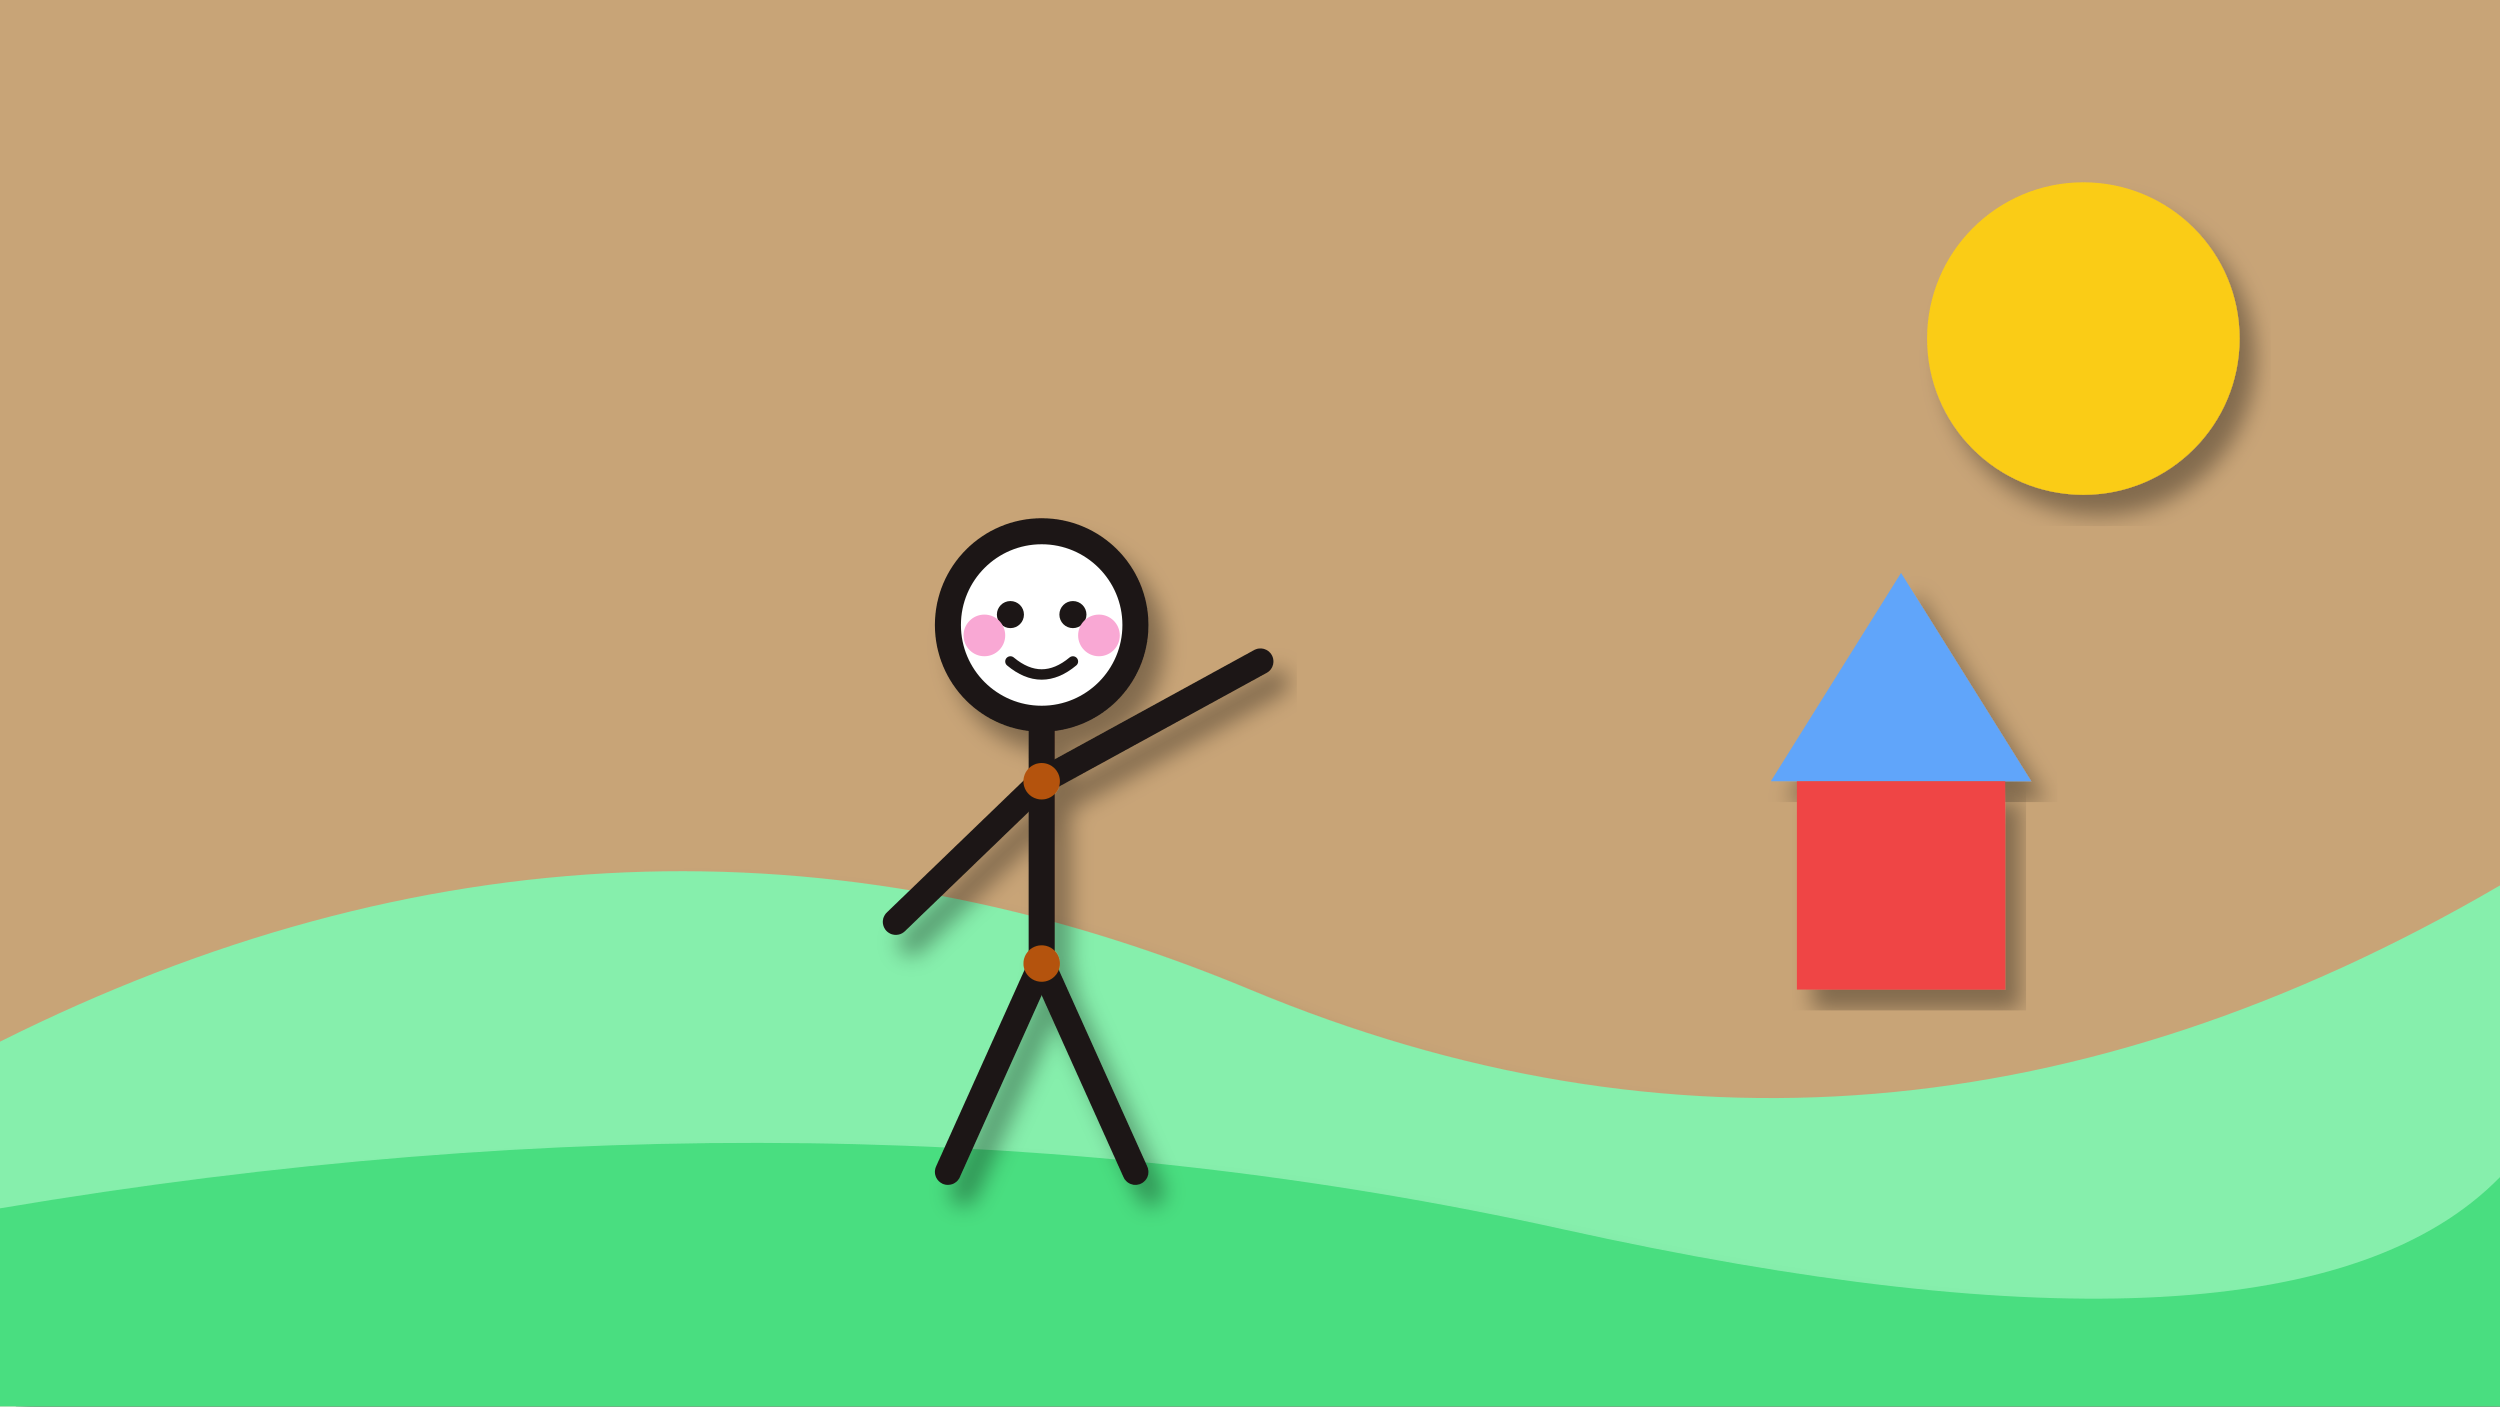
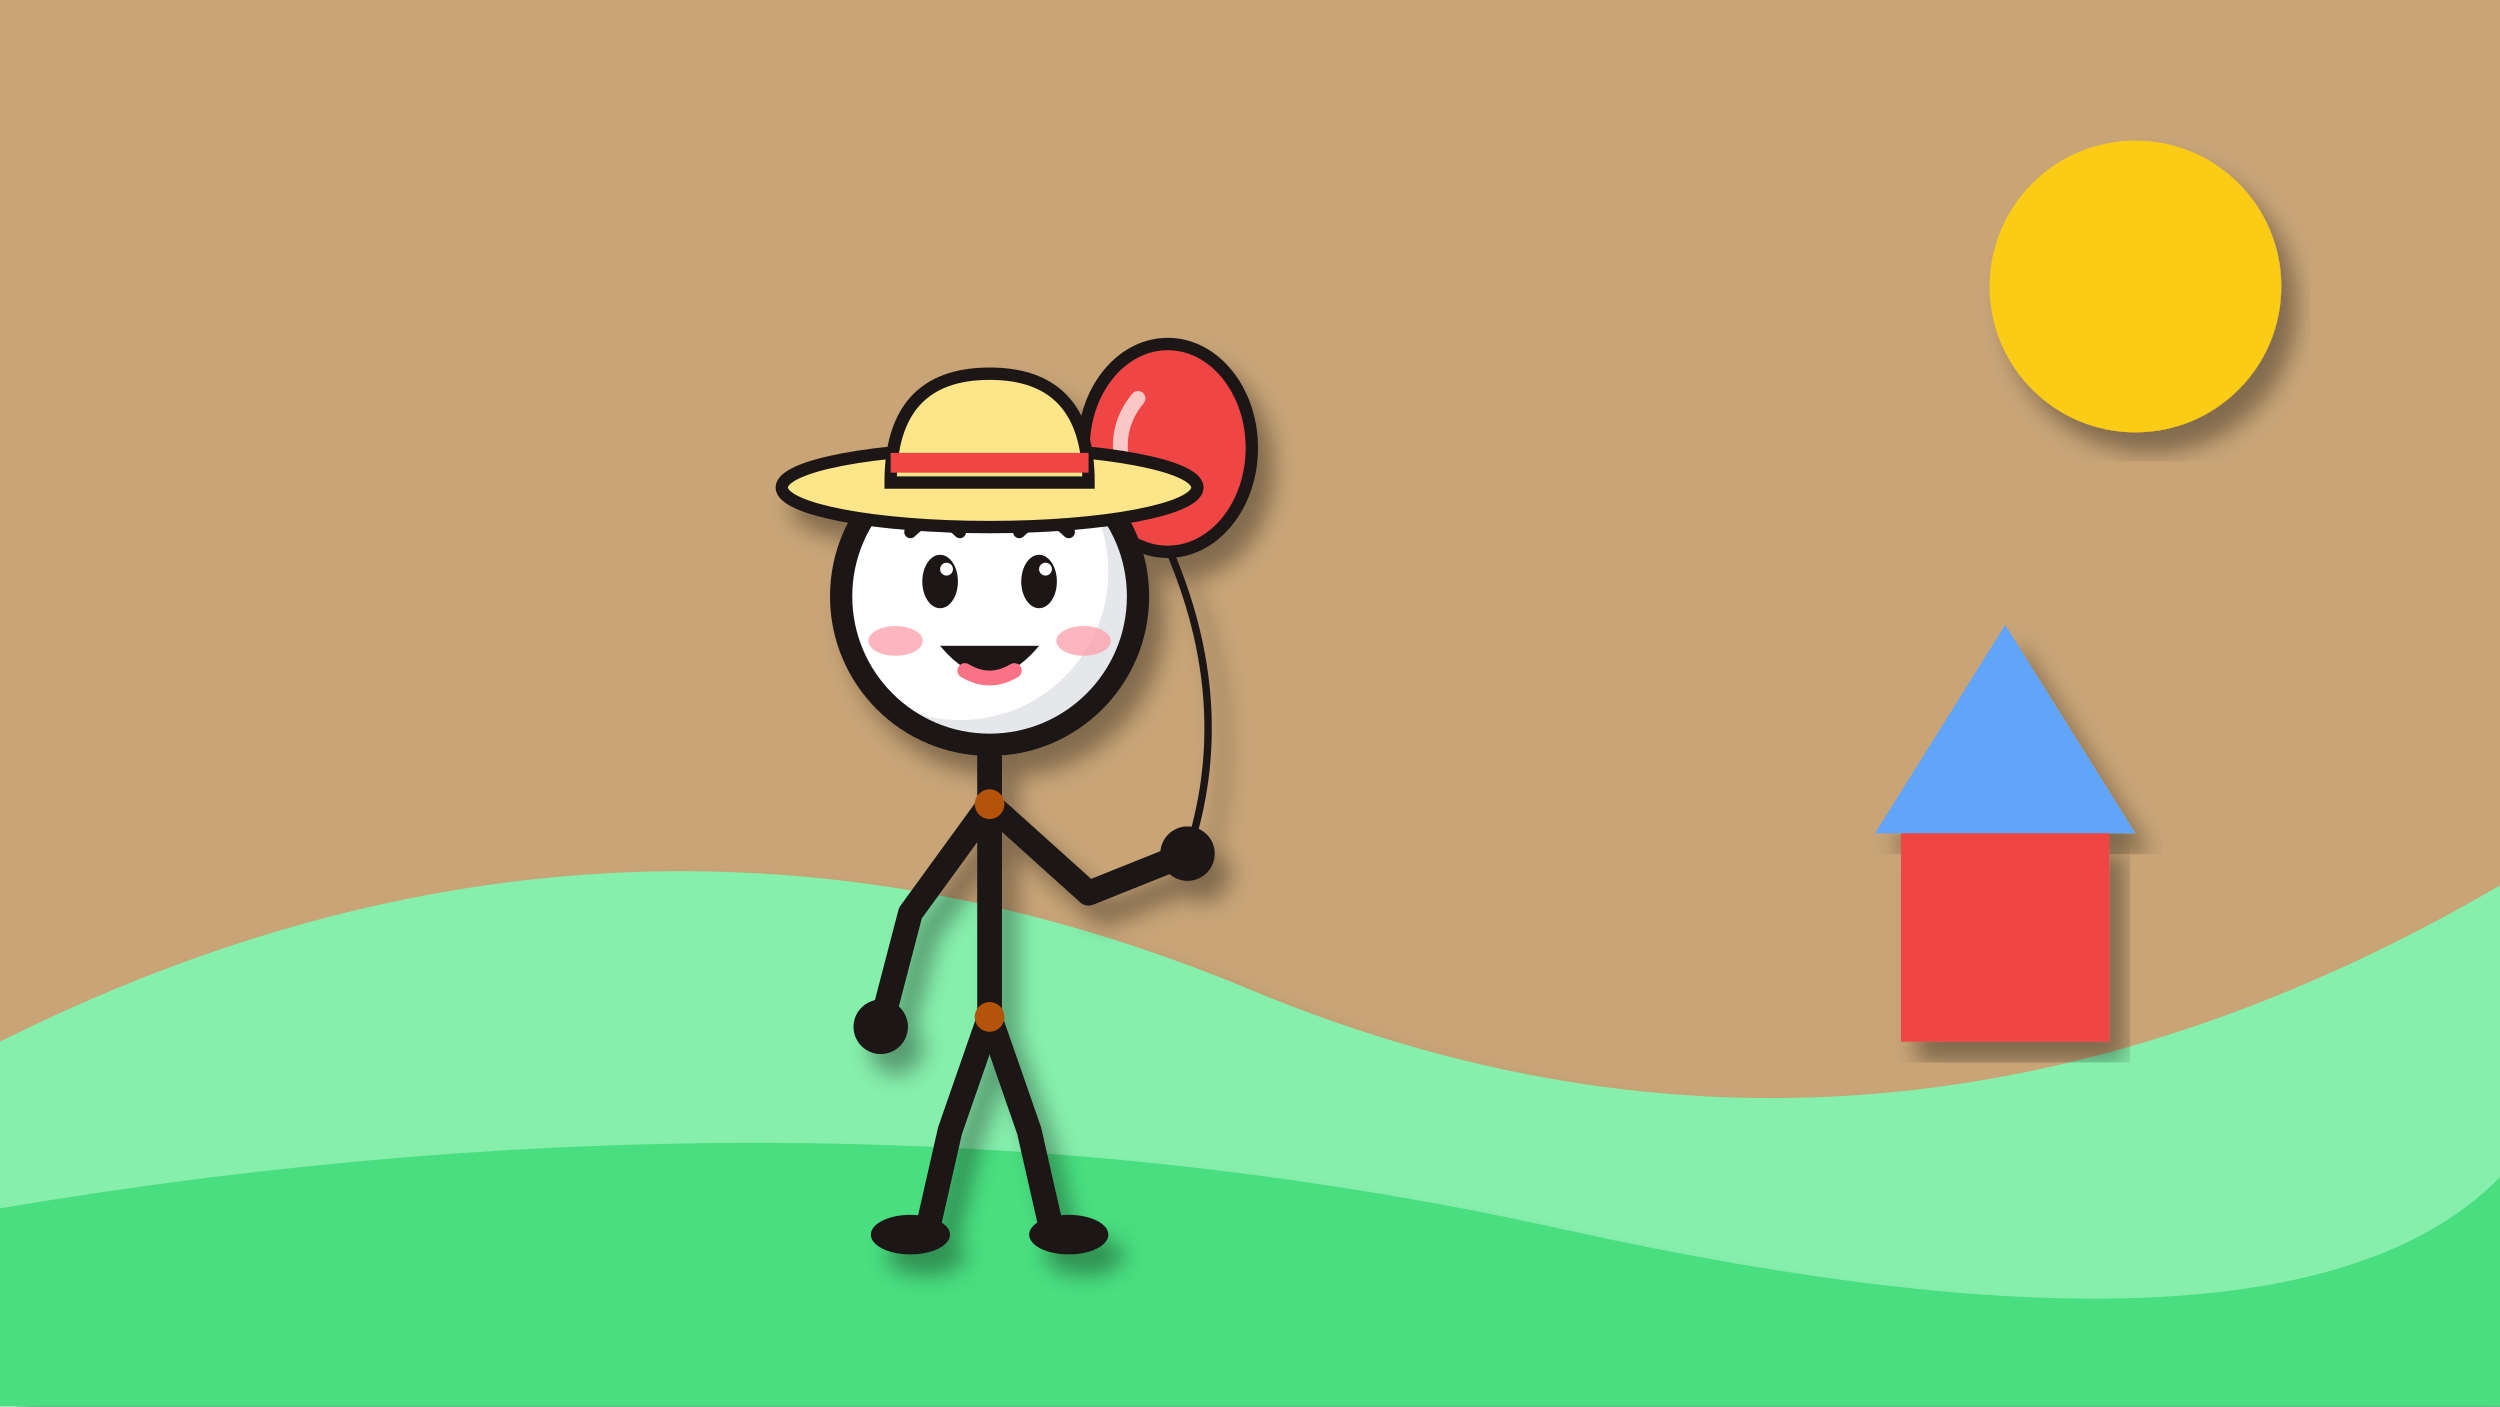
<svg xmlns="http://www.w3.org/2000/svg" viewBox="0 0 480 270" width="480" height="270">
  <style>
- .bob{animation:bob 1.2s ease-in-out infinite}
- .wave{transform-box:fill-box;transform-origin:0% 100%;animation:wave .8s ease-in-out infinite alternate}
- .legA{transform-box:fill-box;transform-origin:50% 0%;animation:step .6s ease-in-out infinite alternate}
- .legB{transform-box:fill-box;transform-origin:50% 0%;animation:step .6s ease-in-out infinite alternate-reverse}
.pop{transform-box:fill-box;transform-origin:50% 50%;animation:pop 1.6s ease-in-out infinite}
.blink{animation:blink 1.4s steps(2) infinite}
.draw{stroke-dasharray:400;animation:draw 3s linear infinite}
.spin{transform-box:fill-box;transform-origin:50% 50%;animation:spin 8s linear infinite}
- @keyframes bob{50%{transform:translateY(-6px)}}
- @keyframes wave{from{transform:rotate(-25deg)}to{transform:rotate(20deg)}}
- @keyframes step{from{transform:rotate(-12deg)}to{transform:rotate(12deg)}}
@keyframes pop{0%,100%{transform:scale(1)}50%{transform:scale(1.15)}}
@keyframes blink{50%{opacity:.35}}
@keyframes draw{from{stroke-dashoffset:400}to{stroke-dashoffset:0}}
@keyframes spin{to{transform:rotate(360deg)}}
</style>
  <defs>
    <filter id="sh">
      <feDropShadow dx="3" dy="4" stdDeviation="2" flood-opacity=".35" />
    </filter>
  </defs>
  <rect width="480" height="270" fill="#c8a477" />
-   <circle cx="400" cy="65" r="30" fill="#facc15" filter="url(#sh)" />
+   <circle cx="410" cy="55" r="28" fill="#facc15" filter="url(#sh)" />
  <path d="M0 200 Q120 140 240 190 T480 170 V270 H0z" fill="#86efac" filter="url(#sh)" />
  <path d="M0 232 Q160 205 300 236 T480 226 V270 H0z" fill="#4ade80" filter="url(#sh)" />
  <g class="pop">
-     <path d="M340 150 l25 -40 l25 40 z" fill="#60a5fa" filter="url(#sh)" />
-     <rect x="345" y="150" width="40" height="40" fill="#ef4444" filter="url(#sh)" />
+     <path d="M360 160 l25 -40 l25 40 z" fill="#60a5fa" filter="url(#sh)" />
+     <rect x="365" y="160" width="40" height="40" fill="#ef4444" filter="url(#sh)" />
  </g>
  <g filter="url(#sh)">
-     <g class="bob">
-       <g fill="none" stroke="#1c1917" stroke-width="5" stroke-linecap="round" stroke-linejoin="round">
-         <line x1="200" y1="138" x2="200" y2="185" />
-         <line x1="200" y1="150" x2="172" y2="177" />
-         <line class="wave" x1="200" y1="150" x2="242" y2="127" />
-         <line class="legA" x1="200" y1="185" x2="182" y2="225" />
-         <line class="legB" x1="200" y1="185" x2="218" y2="225" />
+     <g transform="translate(190 238) scale(0.95 0.95)">
+       <g>
+         <animateTransform attributeName="transform" type="translate" values="0 0;0 -4;0 0" dur="1.4s" begin="0s" repeatCount="indefinite" />
+         <g>
+           <polyline points="0,-45 -8,-22 -13,0" fill="none" stroke="#1c1917" stroke-width="5" stroke-linecap="round" stroke-linejoin="round" />
+           <ellipse cx="-16" cy="-1" rx="8" ry="4" fill="#1c1917" />
+         </g>
+         <g>
+           <polyline points="0,-45 8,-22 13,0" fill="none" stroke="#1c1917" stroke-width="5" stroke-linecap="round" stroke-linejoin="round" />
+           <ellipse cx="16" cy="-1" rx="8" ry="4" fill="#1c1917" />
+         </g>
+         <path d="M0 -100 V-45" stroke="#1c1917" stroke-width="5" stroke-linecap="round" />
+         <g>
+           <animateTransform attributeName="transform" type="rotate" values="-3 0 -88;3 0 -88;-3 0 -88" dur="1.8s" begin="0s" repeatCount="indefinite" calcMode="spline" keySplines=".45 0 .55 1;.45 0 .55 1" />
+           <polyline points="0,-88 -16,-66 -22,-43" fill="none" stroke="#1c1917" stroke-width="5" stroke-linecap="round" stroke-linejoin="round" />
+           <circle cx="-22" cy="-43" r="5.5" fill="#1c1917" />
+           <g transform="translate(0 0)" />
+         </g>
+         <g>
+           <animateTransform attributeName="transform" type="rotate" values="-4 0 -88;4 0 -88;-4 0 -88" dur="1.6s" begin="0s" repeatCount="indefinite" calcMode="spline" keySplines=".45 0 .55 1;.45 0 .55 1" />
+           <polyline points="0,-88 20,-70 40,-78" fill="none" stroke="#1c1917" stroke-width="5" stroke-linecap="round" stroke-linejoin="round" />
+           <circle cx="40" cy="-78" r="5.5" fill="#1c1917" />
+           <g transform="translate(0 0)">
+             <path d="M40 -78 q10 -30 -4 -62" stroke="#1c1917" stroke-width="1.5" fill="none" />
+             <ellipse cx="36" cy="-160" rx="17" ry="21" fill="#ef4444" stroke="#1c1917" stroke-width="2.5" />
+             <path d="M30 -170 q-5 6 -3 14" stroke="#fff" stroke-width="3" fill="none" stroke-linecap="round" opacity=".7" />
+           </g>
+         </g>
+         <g>
+           <animateTransform attributeName="transform" type="rotate" values="-3 0 -100;3 0 -100;-3 0 -100" dur="2.6s" begin="0s" repeatCount="indefinite" calcMode="spline" keySplines=".45 0 .55 1;.45 0 .55 1" />
+           <clipPath id="hc7">
+             <circle cx="0" cy="-130" r="30" />
+           </clipPath>
+           <circle cx="0" cy="-130" r="30" fill="#fff" />
+           <g clip-path="url(#hc7)">
+             <rect x="-40" y="-170" width="80" height="80" fill="#e5e7eb" />
+             <circle cx="-6" cy="-135" r="30" fill="#fff" />
+           </g>
+           <circle cx="0" cy="-130" r="30" fill="none" stroke="#1c1917" stroke-width="4.5" />
+           <ellipse cx="-19" cy="-121" rx="5.5" ry="3" fill="#fda4af" opacity=".8" />
+           <ellipse cx="19" cy="-121" rx="5.5" ry="3" fill="#fda4af" opacity=".8" />
+           <path d="M-16 -143 q5 -5 10 0 M6 -143 q5 -5 10 0" stroke="#1c1917" stroke-width="2.5" fill="none" stroke-linecap="round" />
+           <ellipse cx="-10" cy="-133" rx="3.6" ry="5.4" fill="#1c1917">
+             <animate attributeName="ry" values="5.4;5.4;.6;5.4" keyTimes="0;.9;.95;1" dur="3.6s" repeatCount="indefinite" />
+           </ellipse>
+           <circle cx="-8.7" cy="-135.5" r="1.3" fill="#fff" />
+           <ellipse cx="10" cy="-133" rx="3.6" ry="5.4" fill="#1c1917">
+             <animate attributeName="ry" values="5.4;5.4;.6;5.4" keyTimes="0;.9;.95;1" dur="3.6s" repeatCount="indefinite" />
+           </ellipse>
+           <circle cx="11.3" cy="-135.5" r="1.3" fill="#fff" />
+           <path d="M-10 -120 q10 12 20 0 z" fill="#1c1917" />
+           <path d="M-5 -115 q5 3 10 0" stroke="#fb7185" stroke-width="3" stroke-linecap="round" />
+           <ellipse cx="0" cy="-152" rx="42" ry="8" fill="#fde68a" stroke="#1c1917" stroke-width="2.5" />
+           <path d="M-20 -153 q0 -22 20 -22 q20 0 20 22z" fill="#fde68a" stroke="#1c1917" stroke-width="2.5" />
+           <path d="M-20 -157 h40" stroke="#ef4444" stroke-width="4" />
+         </g>
      </g>
-       <circle cx="200" cy="120" r="18" fill="#fff" stroke="#1c1917" stroke-width="5" />
-       <circle cx="194" cy="118" r="2.6" fill="#1c1917" />
-       <circle cx="206" cy="118" r="2.6" fill="#1c1917" />
-       <path d="M194 127 q6 5 12 0" fill="none" stroke="#1c1917" stroke-width="2" stroke-linecap="round" />
-       <circle cx="189" cy="122" r="4" fill="#f9a8d4" />
-       <circle cx="211" cy="122" r="4" fill="#f9a8d4" />
-       <circle cx="200" cy="150" r="3.5" fill="#b45309" />
-       <circle cx="200" cy="185" r="3.5" fill="#b45309" />
    </g>
  </g>
+   <g transform="translate(190 238) scale(.95)">
+     <circle cx="0" cy="-88" r="3" fill="#b45309" />
+     <circle cx="0" cy="-45" r="3" fill="#b45309" />
+   </g>
</svg>
